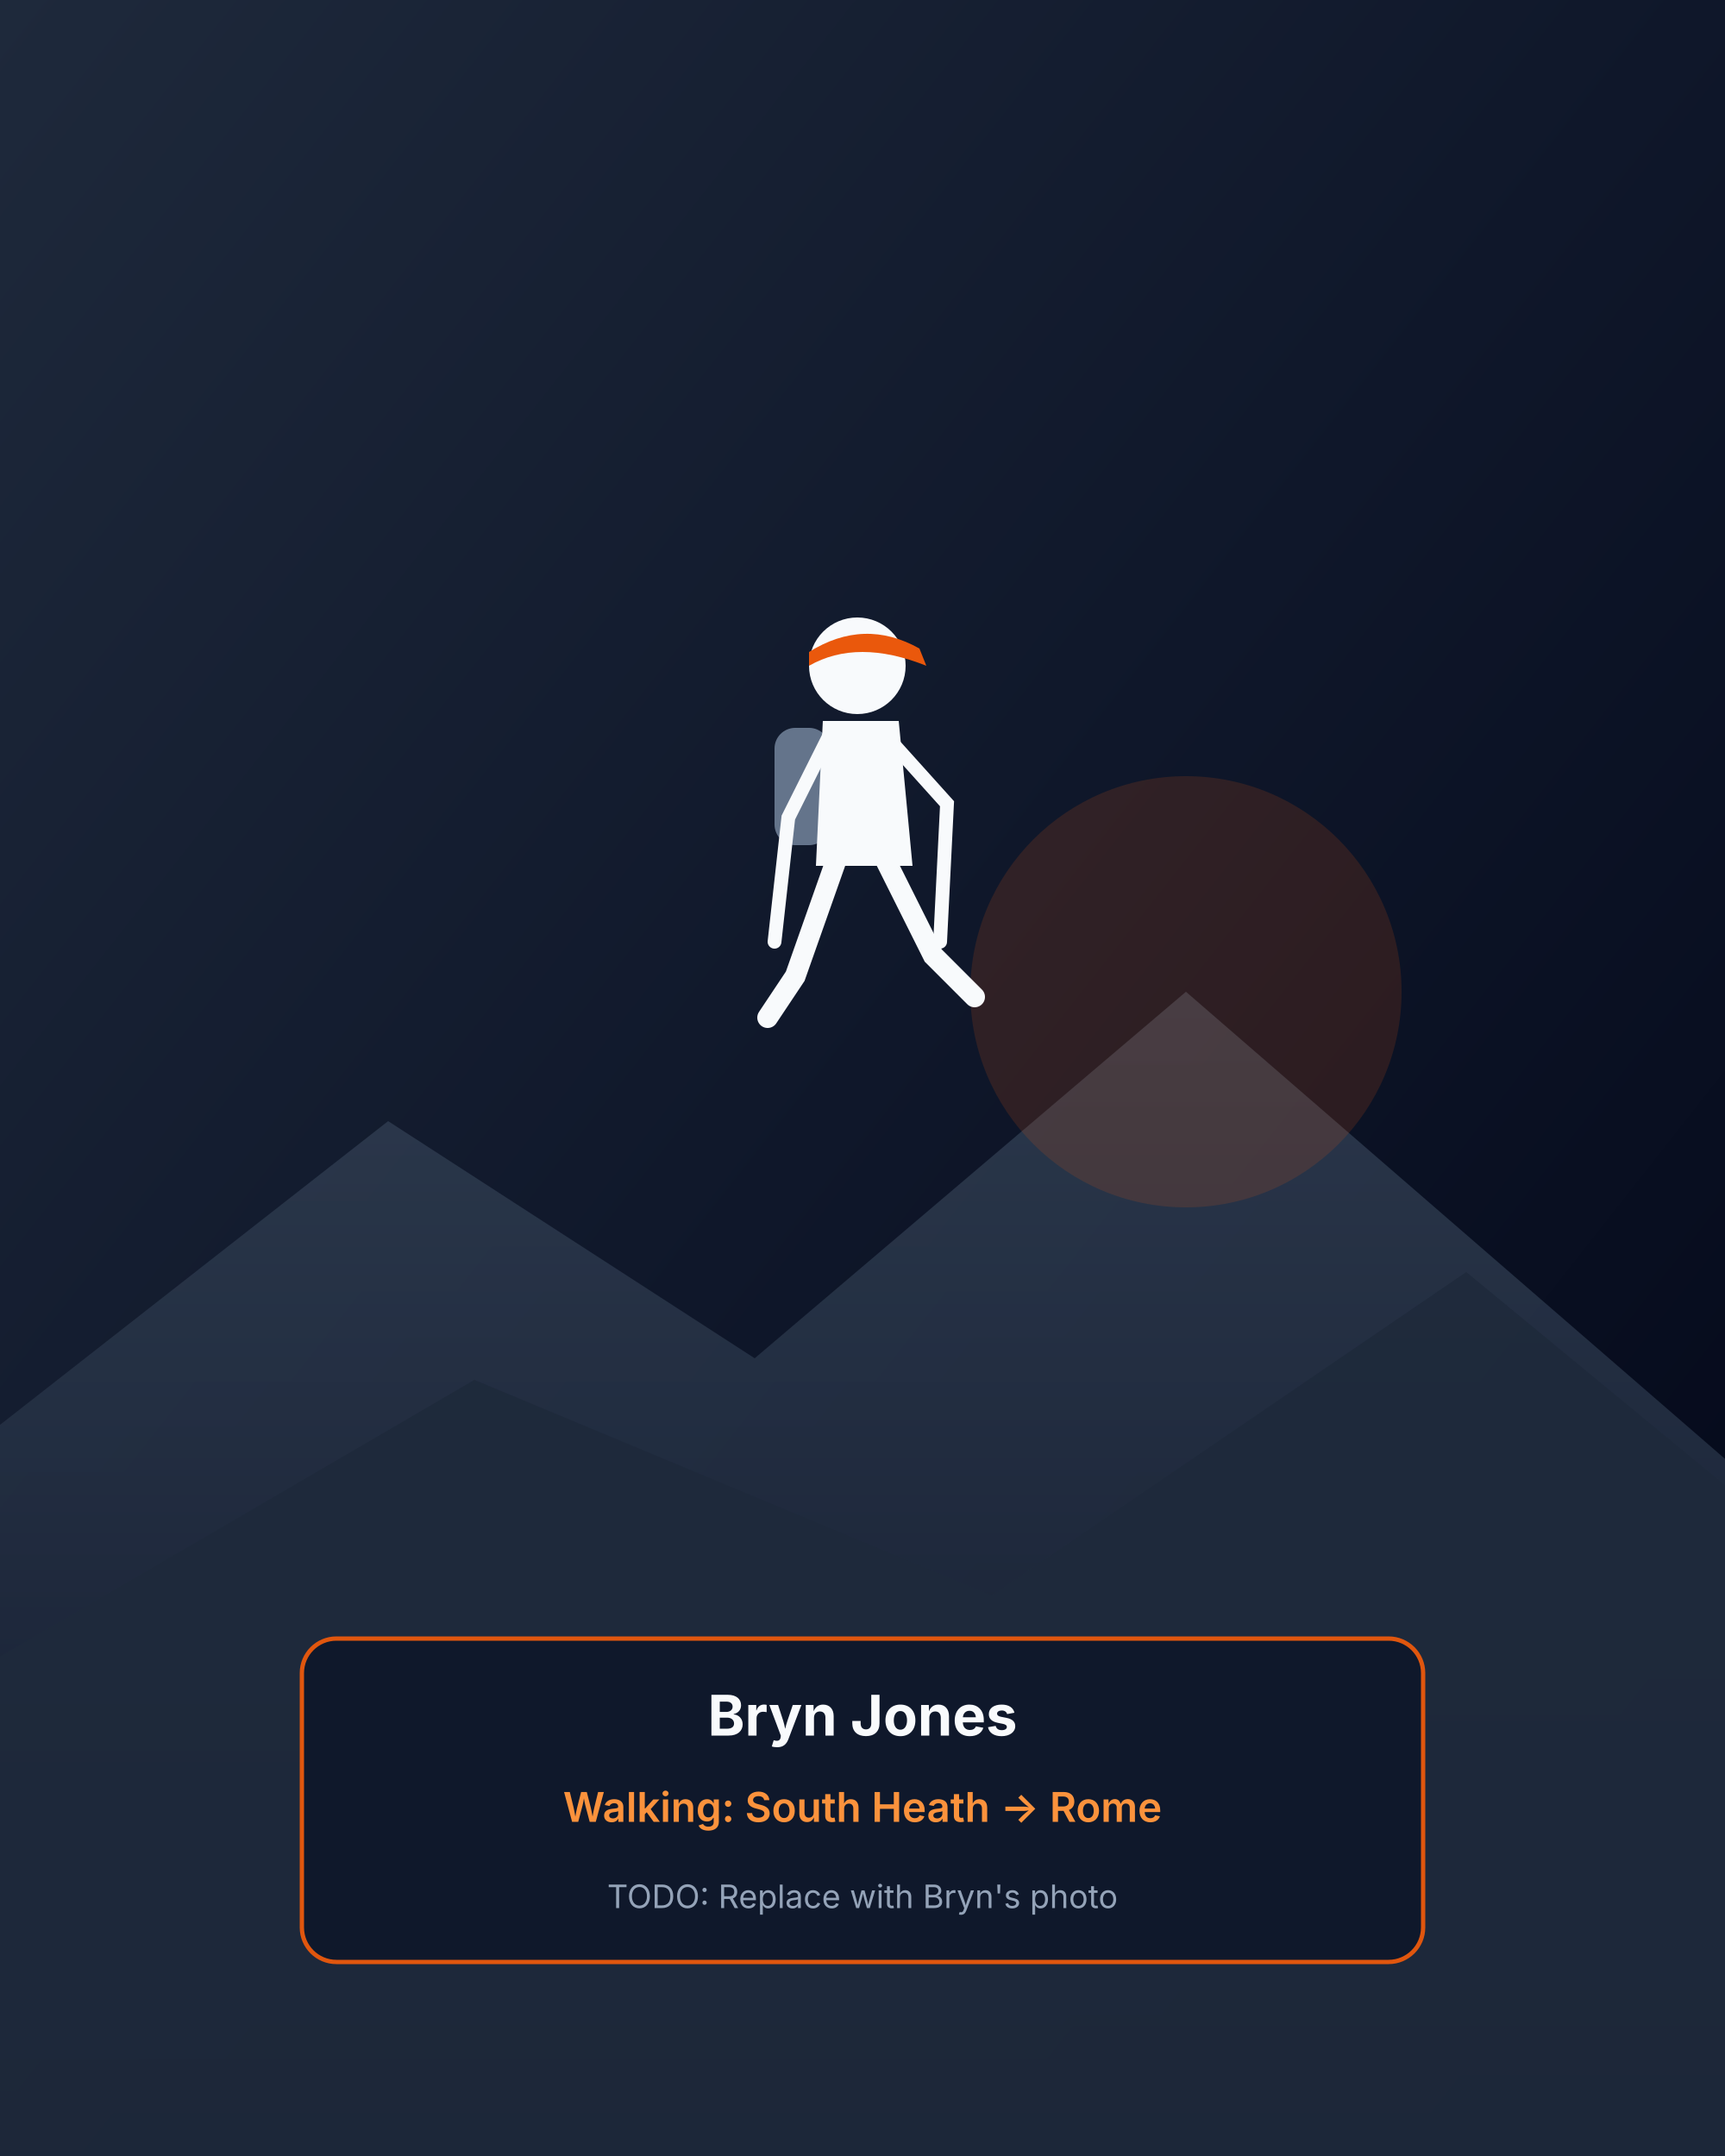
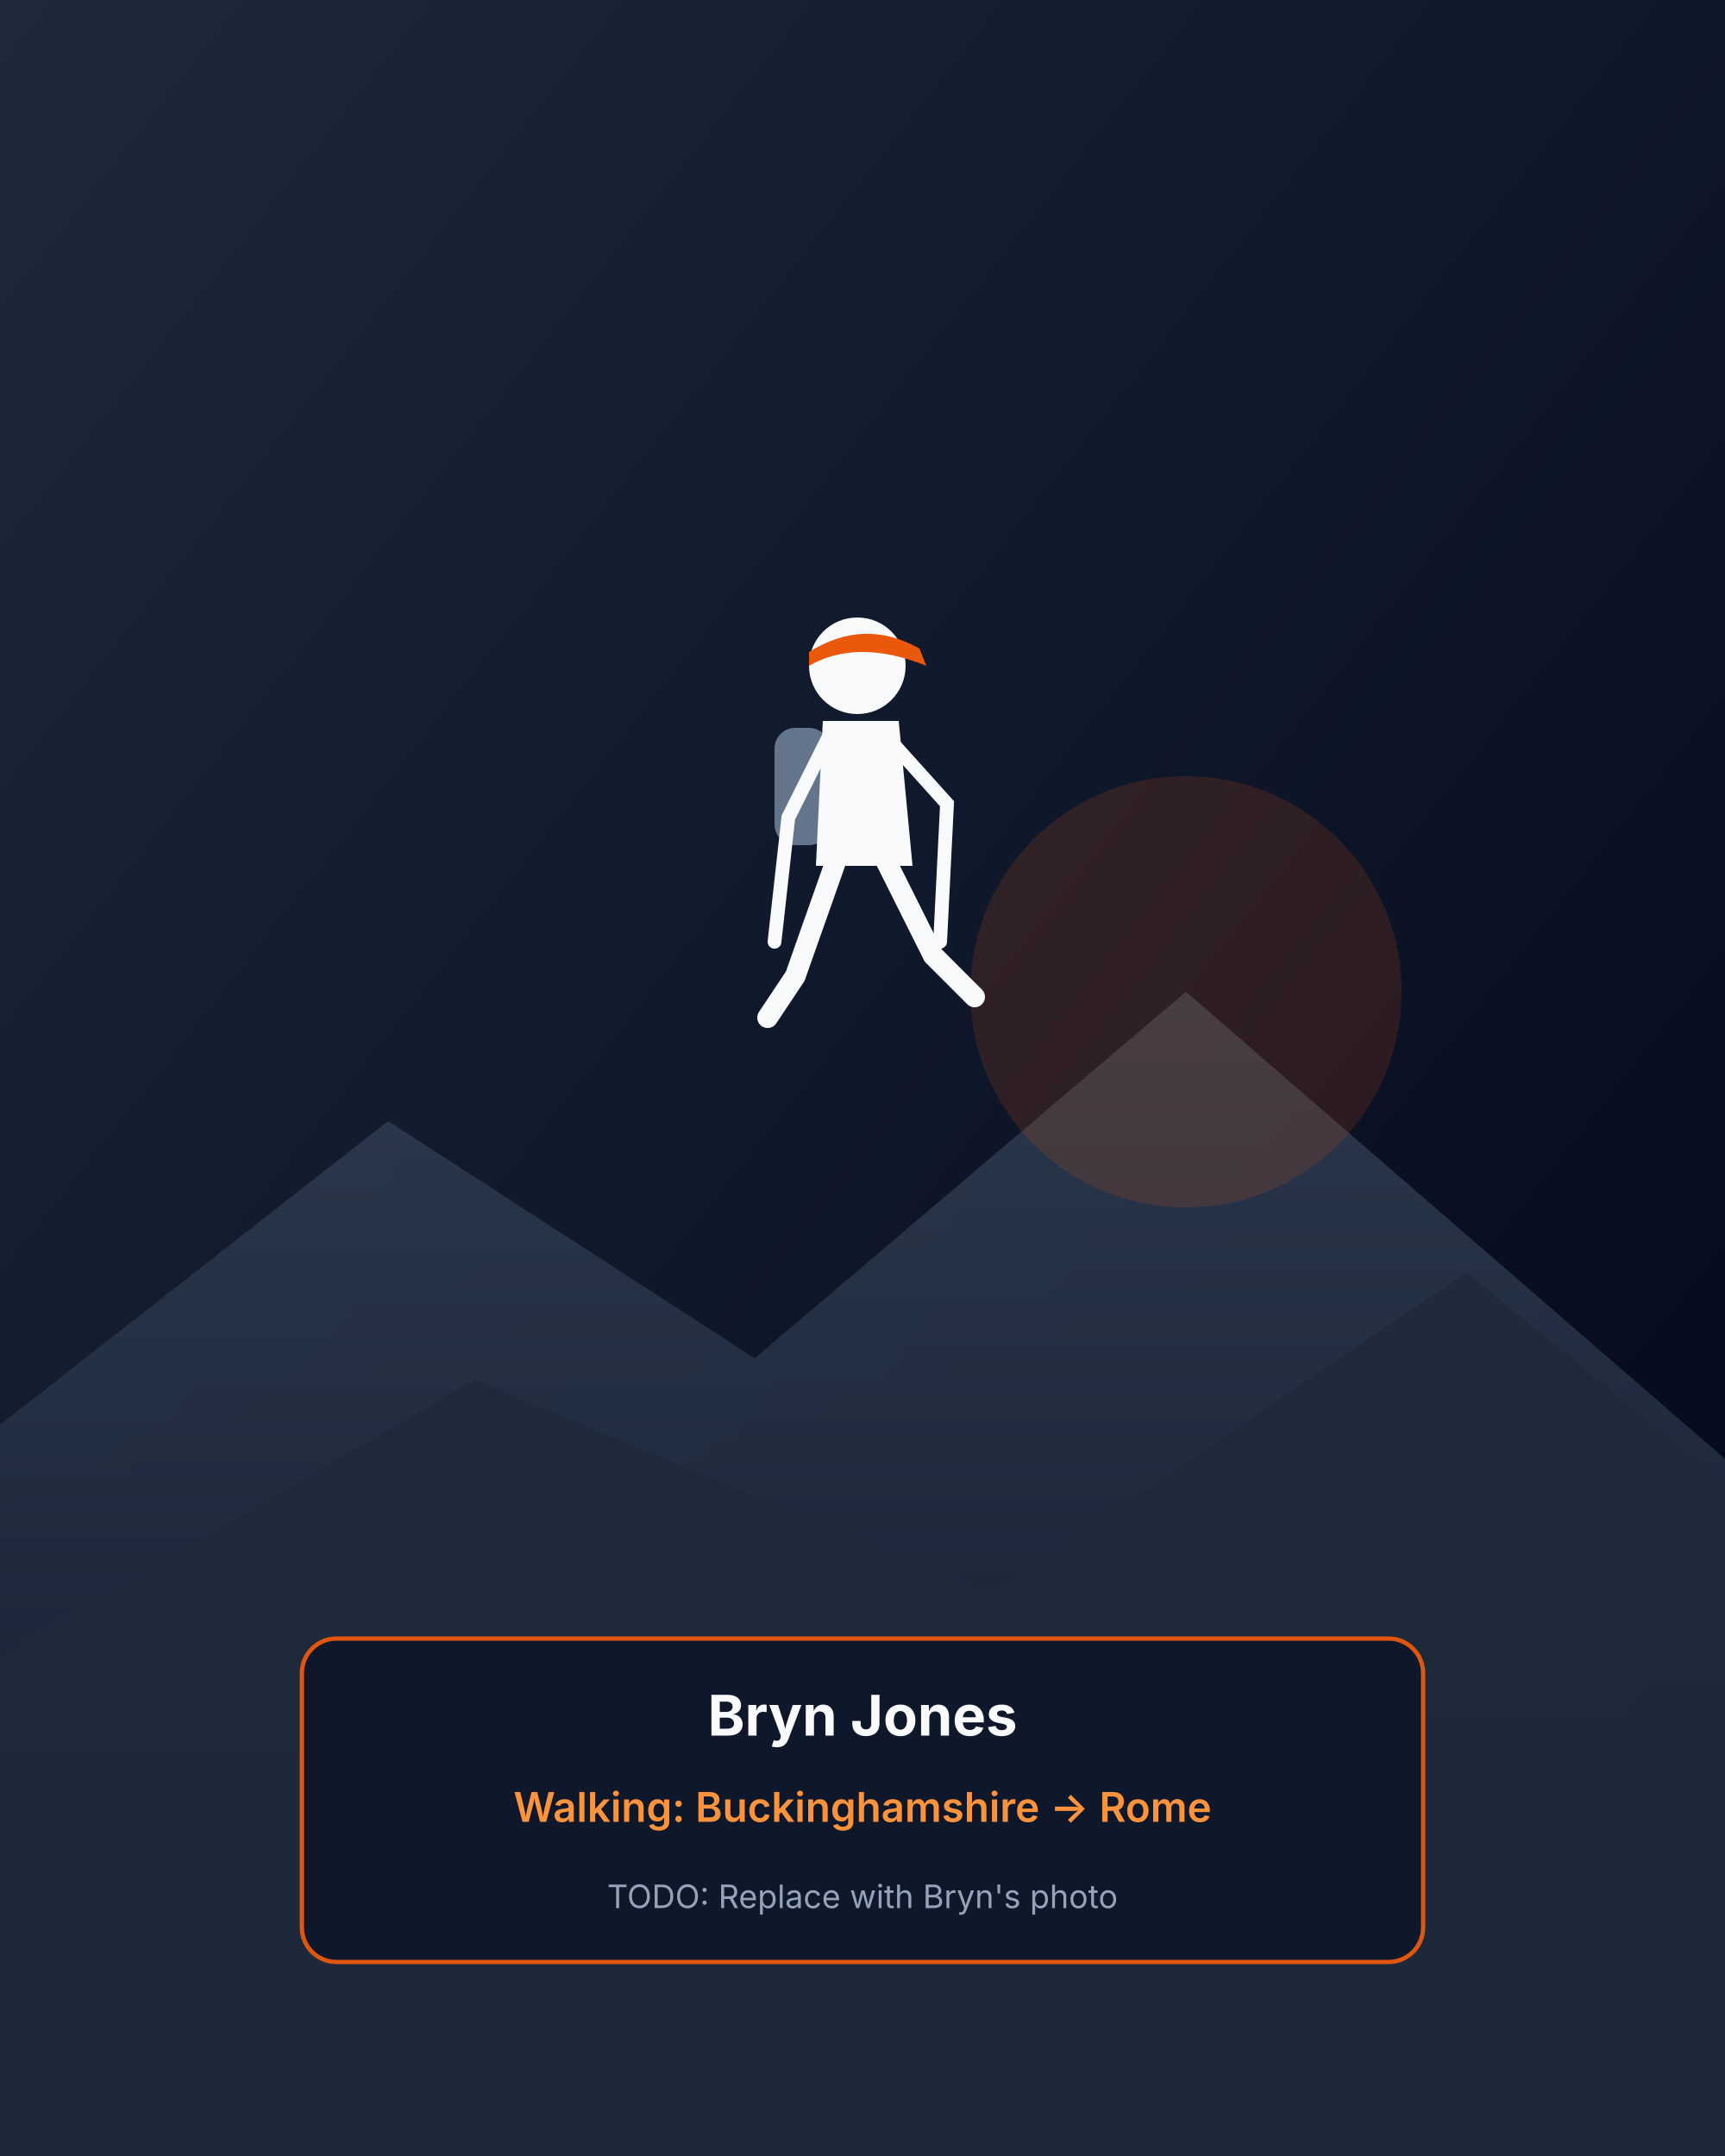
<svg xmlns="http://www.w3.org/2000/svg" viewBox="0 0 800 1000" width="100%" height="100%">
  <defs>
    <linearGradient id="bgGrad" x1="0%" y1="0%" x2="100%" y2="100%">
      <stop offset="0%" stop-color="#1e293b" />
      <stop offset="50%" stop-color="#0f172a" />
      <stop offset="100%" stop-color="#020617" />
    </linearGradient>
    <linearGradient id="hillGrad" x1="0%" y1="0%" x2="0%" y2="100%">
      <stop offset="0%" stop-color="#334155" stop-opacity="0.8" />
      <stop offset="100%" stop-color="#0f172a" stop-opacity="0.9" />
    </linearGradient>
    <linearGradient id="accentGrad" x1="0%" y1="0%" x2="100%" y2="0%">
      <stop offset="0%" stop-color="#ea580c" />
      <stop offset="100%" stop-color="#f59e0b" />
    </linearGradient>
  </defs>
  <rect width="800" height="1000" fill="url(#bgGrad)" />
  <path d="M-50 700 L180 520 L350 630 L550 460 L850 720 L850 1000 L-50 1000 Z" fill="url(#hillGrad)" />
  <path d="M-20 780 L220 640 L460 740 L680 590 L850 730 L850 1000 L-20 1000 Z" fill="#1e293b" opacity="0.9" />
  <circle cx="550" cy="460" r="100" fill="#ea580c" opacity="0.15" />
  <g transform="translate(340, 280) scale(1.6)" fill="#f8fafc">
    <circle cx="36" cy="18" r="14" />
    <path d="M22 14 Q38 4 54 13 L56 18 Q36 10 22 18 Z" fill="#ea580c" />
    <rect x="12" y="36" width="16" height="34" rx="6" fill="#64748b" />
    <path d="M26 34 L48 34 L52 76 L24 76 Z" />
    <path d="M44 38 L62 58 L60 98" stroke="#f8fafc" stroke-width="4" stroke-linecap="round" fill="none" />
    <path d="M28 38 L16 62 L12 98" stroke="#f8fafc" stroke-width="4" stroke-linecap="round" fill="none" />
    <path d="M30 74 L18 108 L10 120" stroke="#f8fafc" stroke-width="6" stroke-linecap="round" fill="none" />
    <path d="M44 74 L58 102 L70 114" stroke="#f8fafc" stroke-width="6" stroke-linecap="round" fill="none" />
  </g>
  <rect x="140" y="760" width="520" height="150" rx="16" fill="#0f172a" stroke="#ea580c" stroke-width="2" opacity="0.95" />
  <text x="400" y="805" fill="#f8fafc" font-family="system-ui, -apple-system, sans-serif" font-size="26" font-weight="700" text-anchor="middle">
    Bryn Jones
  </text>
  <text x="400" y="845" fill="#fb923c" font-family="system-ui, -apple-system, sans-serif" font-size="19" font-weight="600" text-anchor="middle">
-     Walking: South Heath → Rome
+     Walking: Buckinghamshire → Rome
  </text>
  <text x="400" y="885" fill="#94a3b8" font-family="system-ui, -apple-system, sans-serif" font-size="15" text-anchor="middle">
    TODO: Replace with Bryn's photo
  </text>
</svg>
